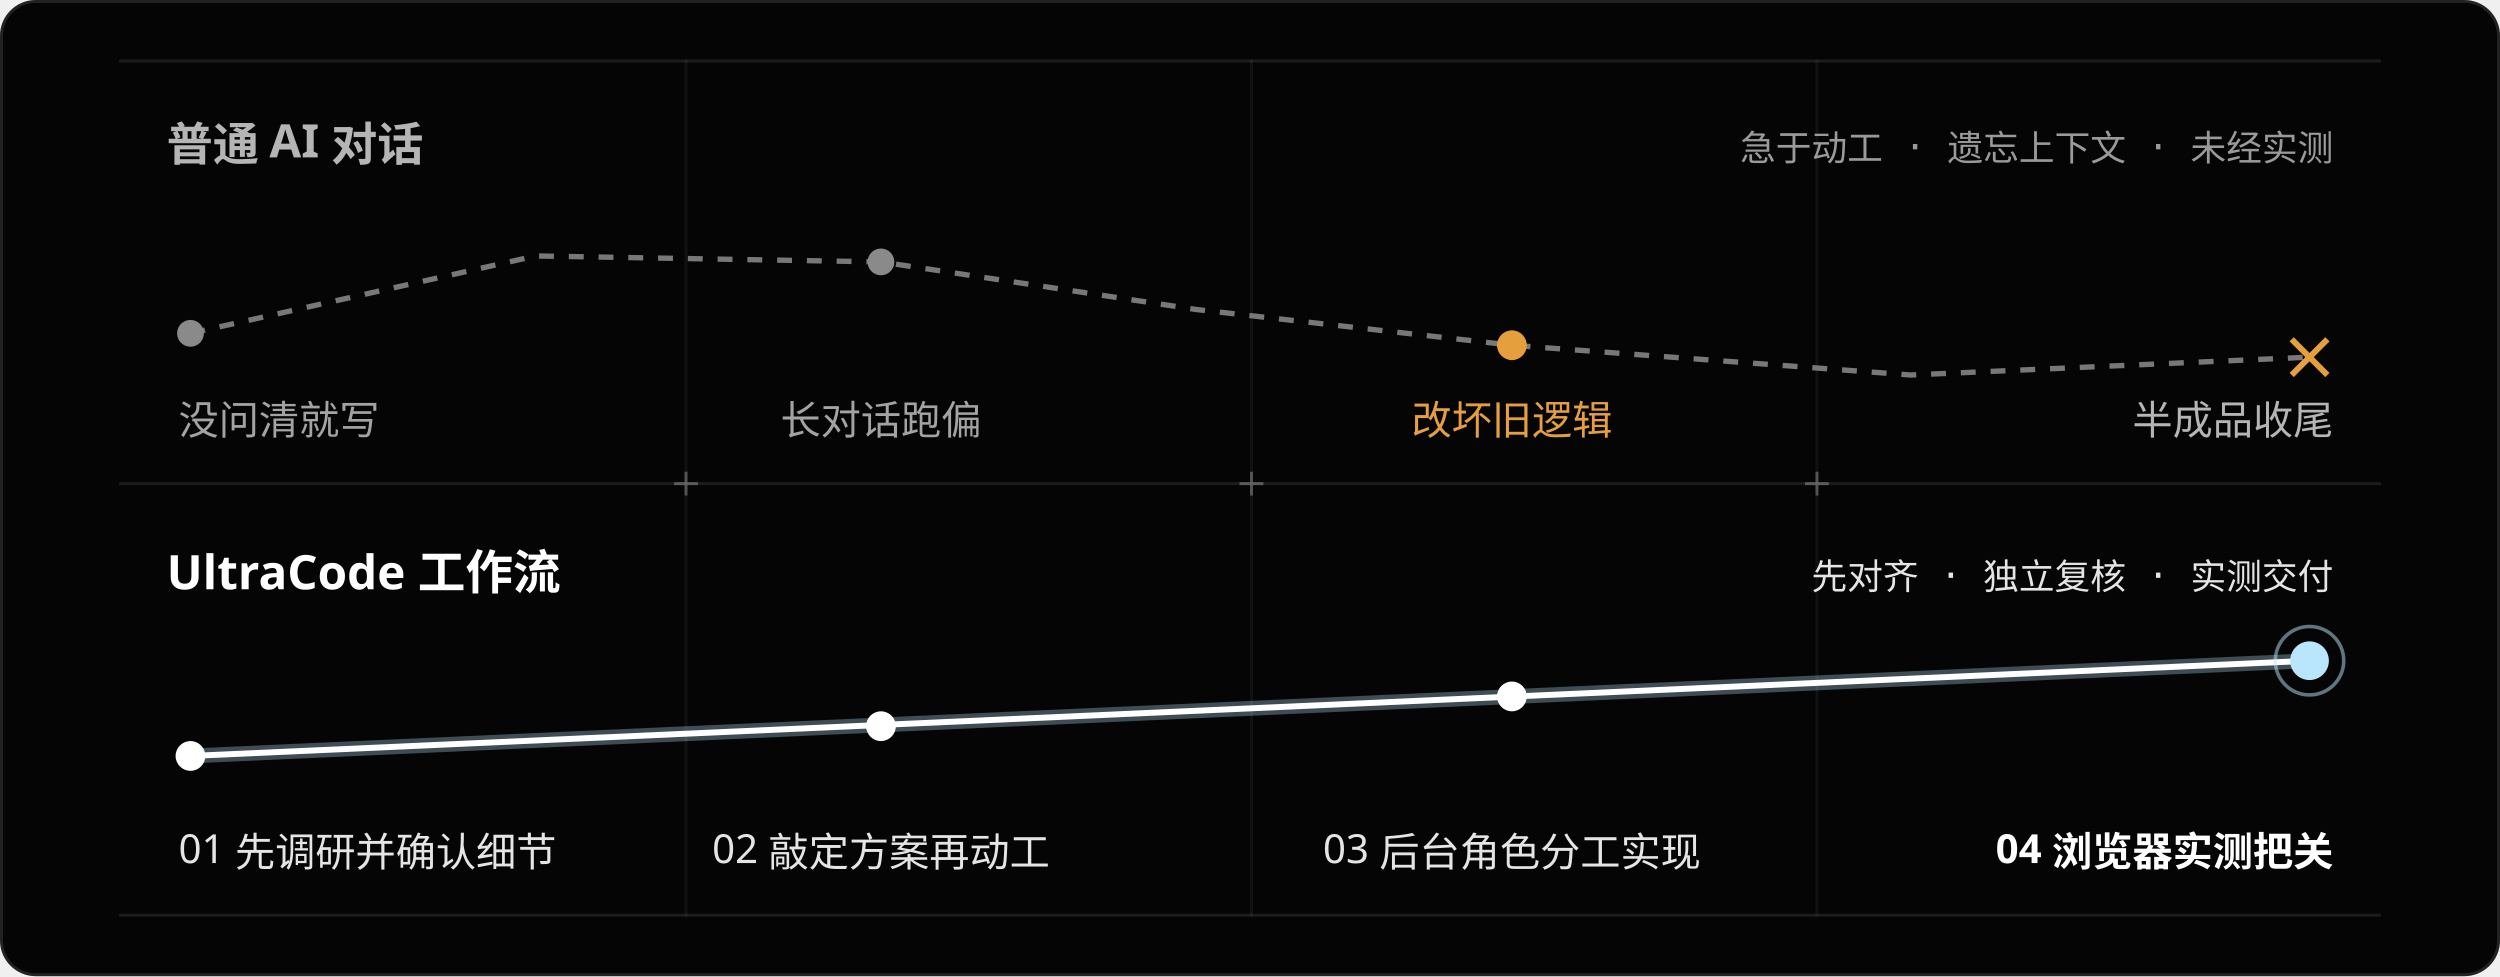
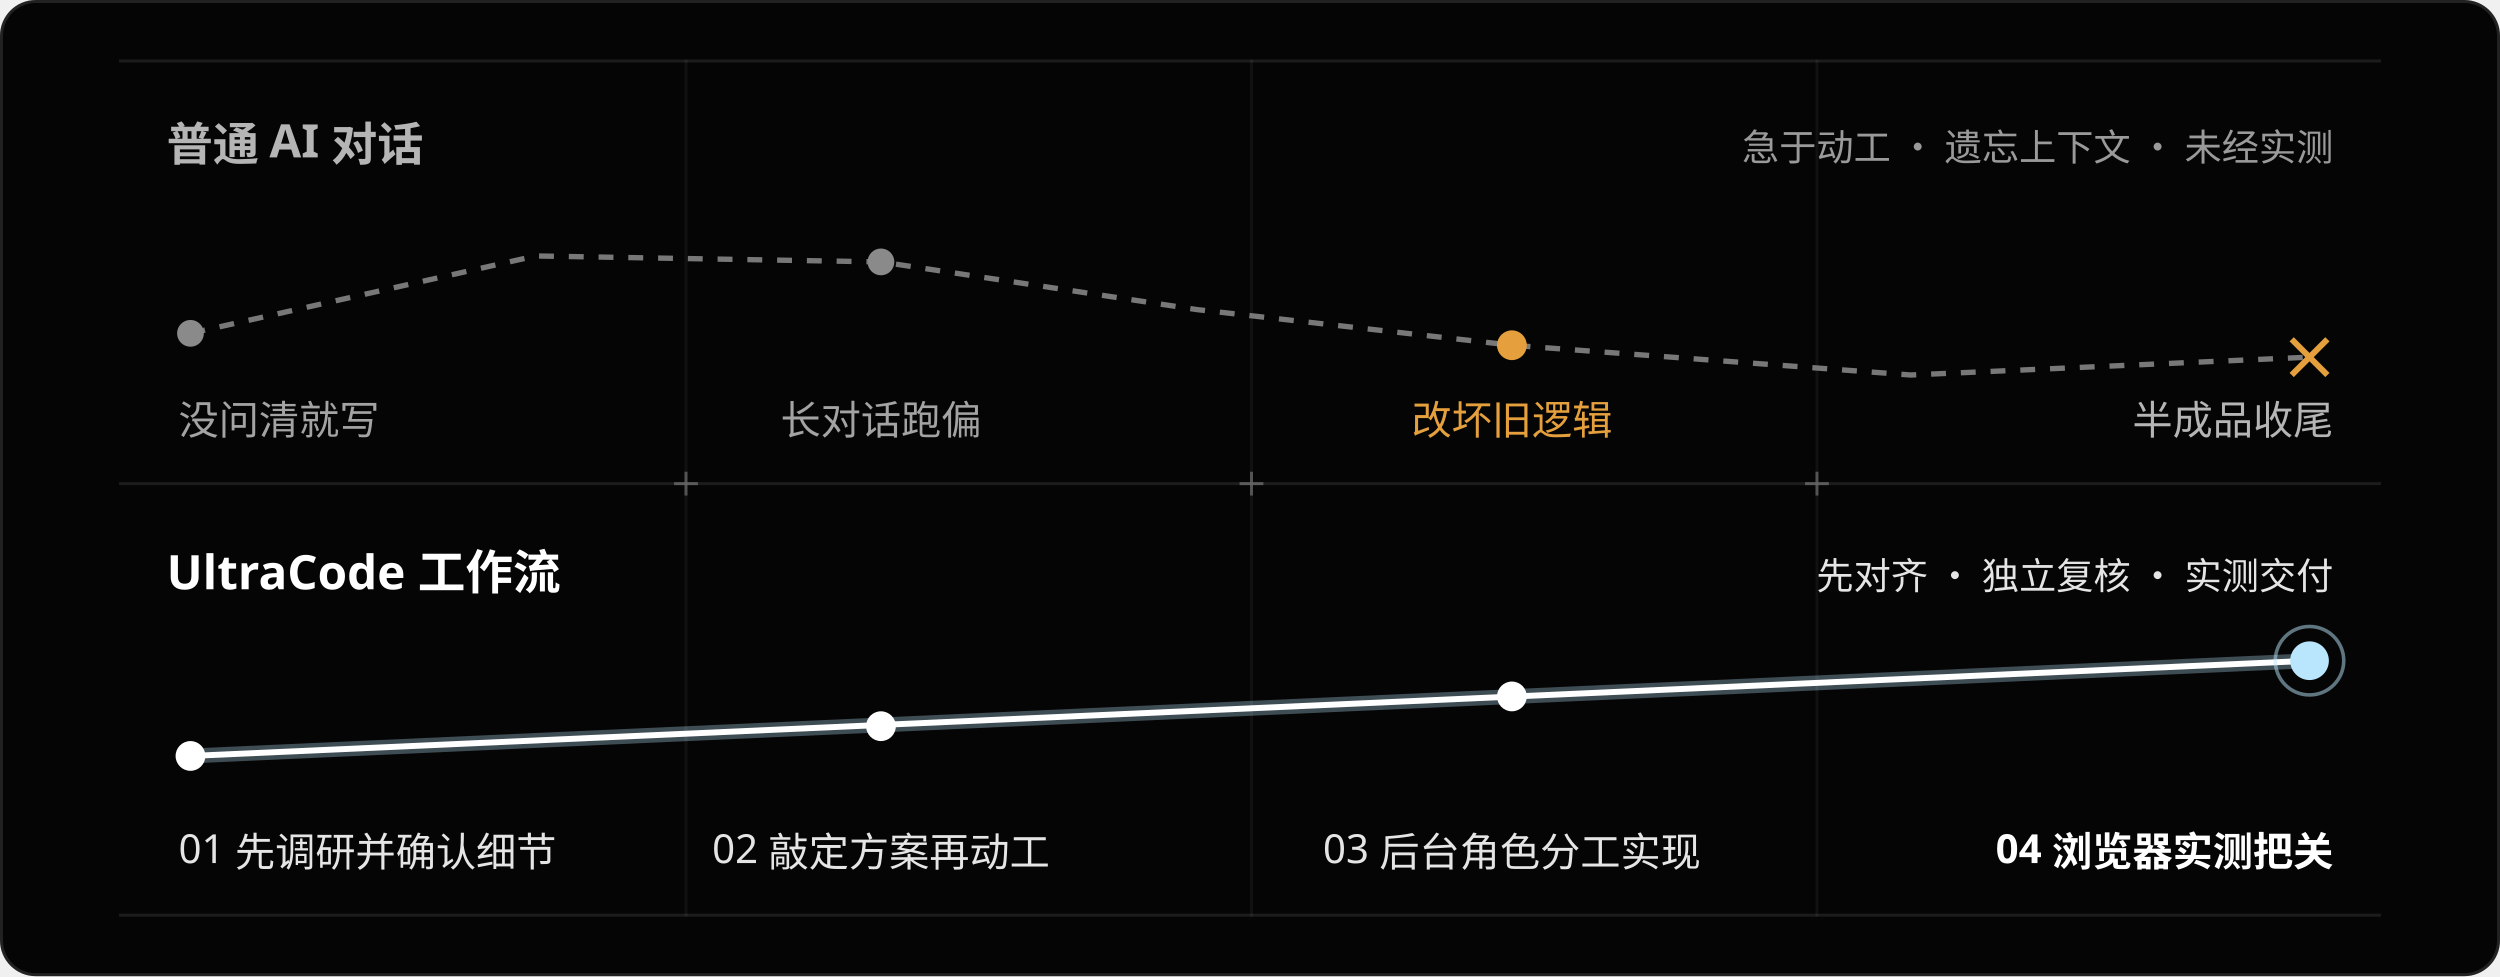
<svg xmlns="http://www.w3.org/2000/svg" viewBox="0 0 840 328" fill="none" direction="ltr" role="img" aria-label="普通 AI 对话与 UltraCode 闭环工作流对比图">
  <rect width="840" height="328" rx="12" fill="#050505" />
  <rect x="0.5" y="0.5" width="839" height="327" rx="11.5" stroke="#FFFFFF" stroke-opacity="0.12" />
  <g transform="translate(40, 20)">
    <line x1="0" y1="0.5" x2="760" y2="0.5" stroke="#FFFFFF" stroke-opacity="0.09" />
    <line x1="0" y1="142.5" x2="760" y2="142.5" stroke="#FFFFFF" stroke-opacity="0.09" />
    <line x1="0" y1="287.5" x2="760" y2="287.5" stroke="#FFFFFF" stroke-opacity="0.09" />
    <line x1="190.5" y1="0" x2="190.5" y2="288" stroke="#FFFFFF" stroke-opacity="0.05" />
    <line x1="380.5" y1="0" x2="380.5" y2="288" stroke="#FFFFFF" stroke-opacity="0.05" />
    <line x1="570.5" y1="0" x2="570.5" y2="288" stroke="#FFFFFF" stroke-opacity="0.05" />
    <path d="M186.5 142.5H194.5 M190.5 138.5V146.5 M376.5 142.5H384.5 M380.5 138.5V146.5 M566.5 142.5H574.5 M570.5 138.5V146.5" stroke="#FFFFFF" stroke-opacity="0.28" stroke-width="1" />
    <text x="16" y="34" fill="#B5B5B5" font-family="ui-sans-serif, -apple-system, BlinkMacSystemFont, 'Segoe UI', 'Noto Sans', 'Ubuntu Sans', 'Noto Sans Arabic', 'Geeza Pro', 'SF Arabic', 'PingFang SC', 'Hiragino Sans GB', 'Noto Sans CJK SC', 'Noto Sans CJK TC', 'Microsoft YaHei', sans-serif" font-size="15.5" font-weight="600">普通 AI 对话</text>
-     <text x="744" y="34" text-anchor="end" fill="#9A9A9A" font-family="ui-monospace, SFMono-Regular, Menlo, Consolas, 'DejaVu Sans Mono', 'Noto Sans Arabic', 'PingFang SC', 'Noto Sans CJK SC', 'Noto Sans CJK TC', monospace" font-size="12">急于动工 · 遗忘上下文 · 未经实测</text>
+     <text x="744" y="34" text-anchor="end" fill="#9A9A9A" font-family="'JetBrains Mono', SFMono-Regular, Menlo, Consolas, 'Noto Sans Arabic', 'Geeza Pro', 'SF Arabic', 'PingFang SC', 'Noto Sans CJK SC', 'Noto Sans CJK TC', 'DejaVu Sans Mono', ui-monospace, monospace" font-size="12.5">急于动工 · 遗忘上下文 · 未经实测</text>
    <polyline points="24,92 140,66 256,68 362,84 468,96 602,106 736,100" stroke="#787878" stroke-width="1.8" stroke-dasharray="5,5" fill="none" />
    <circle cx="24" cy="92" r="4.5" fill="#8A8A8A" />
    <circle cx="256" cy="68" r="4.5" fill="#8A8A8A" />
    <circle cx="468" cy="96" r="5" fill="#E5A03D" />
    <line x1="730" y1="94" x2="742" y2="106" stroke="#E5A03D" stroke-width="2" />
    <line x1="742" y1="94" x2="730" y2="106" stroke="#E5A03D" stroke-width="2" />
    <text x="20" y="126" fill="#A3A3A3" font-family="ui-sans-serif, -apple-system, BlinkMacSystemFont, 'Segoe UI', 'Noto Sans', 'Ubuntu Sans', 'Noto Sans Arabic', 'Geeza Pro', 'SF Arabic', 'PingFang SC', 'Hiragino Sans GB', 'Noto Sans CJK SC', 'Noto Sans CJK TC', 'Microsoft YaHei', sans-serif" font-size="13.5">没问清就写</text>
    <text x="256" y="126" text-anchor="middle" fill="#A3A3A3" font-family="ui-sans-serif, -apple-system, BlinkMacSystemFont, 'Segoe UI', 'Noto Sans', 'Ubuntu Sans', 'Noto Sans Arabic', 'Geeza Pro', 'SF Arabic', 'PingFang SC', 'Hiragino Sans GB', 'Noto Sans CJK SC', 'Noto Sans CJK TC', 'Microsoft YaHei', sans-serif" font-size="13.5">长对话跑偏</text>
    <text x="468" y="126" text-anchor="middle" fill="#E5A03D" font-family="ui-sans-serif, -apple-system, BlinkMacSystemFont, 'Segoe UI', 'Noto Sans', 'Ubuntu Sans', 'Noto Sans Arabic', 'Geeza Pro', 'SF Arabic', 'PingFang SC', 'Hiragino Sans GB', 'Noto Sans CJK SC', 'Noto Sans CJK TC', 'Microsoft YaHei', sans-serif" font-size="13.5">改坏旧逻辑</text>
    <text x="744" y="126" text-anchor="end" fill="#B5B5B5" font-family="ui-sans-serif, -apple-system, BlinkMacSystemFont, 'Segoe UI', 'Noto Sans', 'Ubuntu Sans', 'Noto Sans Arabic', 'Geeza Pro', 'SF Arabic', 'PingFang SC', 'Hiragino Sans GB', 'Noto Sans CJK SC', 'Noto Sans CJK TC', 'Microsoft YaHei', sans-serif" font-size="13.5">半成品收尾</text>
    <text x="16" y="178" fill="#FFFFFF" font-family="ui-sans-serif, -apple-system, BlinkMacSystemFont, 'Segoe UI', 'Noto Sans', 'Ubuntu Sans', 'Noto Sans Arabic', 'Geeza Pro', 'SF Arabic', 'PingFang SC', 'Hiragino Sans GB', 'Noto Sans CJK SC', 'Noto Sans CJK TC', 'Microsoft YaHei', sans-serif" font-size="16" font-weight="600">UltraCode 工作流</text>
-     <text x="744" y="178" text-anchor="end" fill="#E5E5E5" font-family="ui-monospace, SFMono-Regular, Menlo, Consolas, 'DejaVu Sans Mono', 'Noto Sans Arabic', 'PingFang SC', 'Noto Sans CJK SC', 'Noto Sans CJK TC', monospace" font-size="12">先对齐 · 独立复核 · 实测交付</text>
+     <text x="744" y="178" text-anchor="end" fill="#E5E5E5" font-family="'JetBrains Mono', SFMono-Regular, Menlo, Consolas, 'Noto Sans Arabic', 'Geeza Pro', 'SF Arabic', 'PingFang SC', 'Noto Sans CJK SC', 'Noto Sans CJK TC', 'DejaVu Sans Mono', ui-monospace, monospace" font-size="12.5">先对齐 · 独立复核 · 实测交付</text>
    <line x1="24" y1="234" x2="736" y2="202" stroke="#BAE6FD" stroke-opacity="0.32" stroke-width="5" />
    <line x1="24" y1="234" x2="736" y2="202" stroke="#FFFFFF" stroke-width="2" />
    <circle cx="24" cy="234" r="5" fill="#FFFFFF" />
    <circle cx="256" cy="224" r="5" fill="#FFFFFF" />
    <circle cx="468" cy="214" r="5" fill="#FFFFFF" />
    <circle cx="736" cy="202" r="6.5" fill="#BAE6FD" />
    <circle cx="736" cy="202" r="11.5" stroke="#BAE6FD" stroke-opacity="0.5" stroke-width="1.2" />
    <text x="20" y="270" fill="#E5E5E5" font-family="ui-sans-serif, -apple-system, BlinkMacSystemFont, 'Segoe UI', 'Noto Sans', 'Ubuntu Sans', 'Noto Sans Arabic', 'Geeza Pro', 'SF Arabic', 'PingFang SC', 'Hiragino Sans GB', 'Noto Sans CJK SC', 'Noto Sans CJK TC', 'Microsoft YaHei', sans-serif" font-size="13.5">01 先调研并确认细节</text>
    <text x="256" y="270" text-anchor="middle" fill="#E5E5E5" font-family="ui-sans-serif, -apple-system, BlinkMacSystemFont, 'Segoe UI', 'Noto Sans', 'Ubuntu Sans', 'Noto Sans Arabic', 'Geeza Pro', 'SF Arabic', 'PingFang SC', 'Hiragino Sans GB', 'Noto Sans CJK SC', 'Noto Sans CJK TC', 'Microsoft YaHei', sans-serif" font-size="13.5">02 敲定方案再动工</text>
    <text x="468" y="270" text-anchor="middle" fill="#E5E5E5" font-family="ui-sans-serif, -apple-system, BlinkMacSystemFont, 'Segoe UI', 'Noto Sans', 'Ubuntu Sans', 'Noto Sans Arabic', 'Geeza Pro', 'SF Arabic', 'PingFang SC', 'Hiragino Sans GB', 'Noto Sans CJK SC', 'Noto Sans CJK TC', 'Microsoft YaHei', sans-serif" font-size="13.5">03 后台角色分工实现</text>
    <text x="744" y="270" text-anchor="end" fill="#FFFFFF" font-family="ui-sans-serif, -apple-system, BlinkMacSystemFont, 'Segoe UI', 'Noto Sans', 'Ubuntu Sans', 'Noto Sans Arabic', 'Geeza Pro', 'SF Arabic', 'PingFang SC', 'Hiragino Sans GB', 'Noto Sans CJK SC', 'Noto Sans CJK TC', 'Microsoft YaHei', sans-serif" font-size="13.5" font-weight="600">04 浏览器实测把关</text>
  </g>
</svg>
